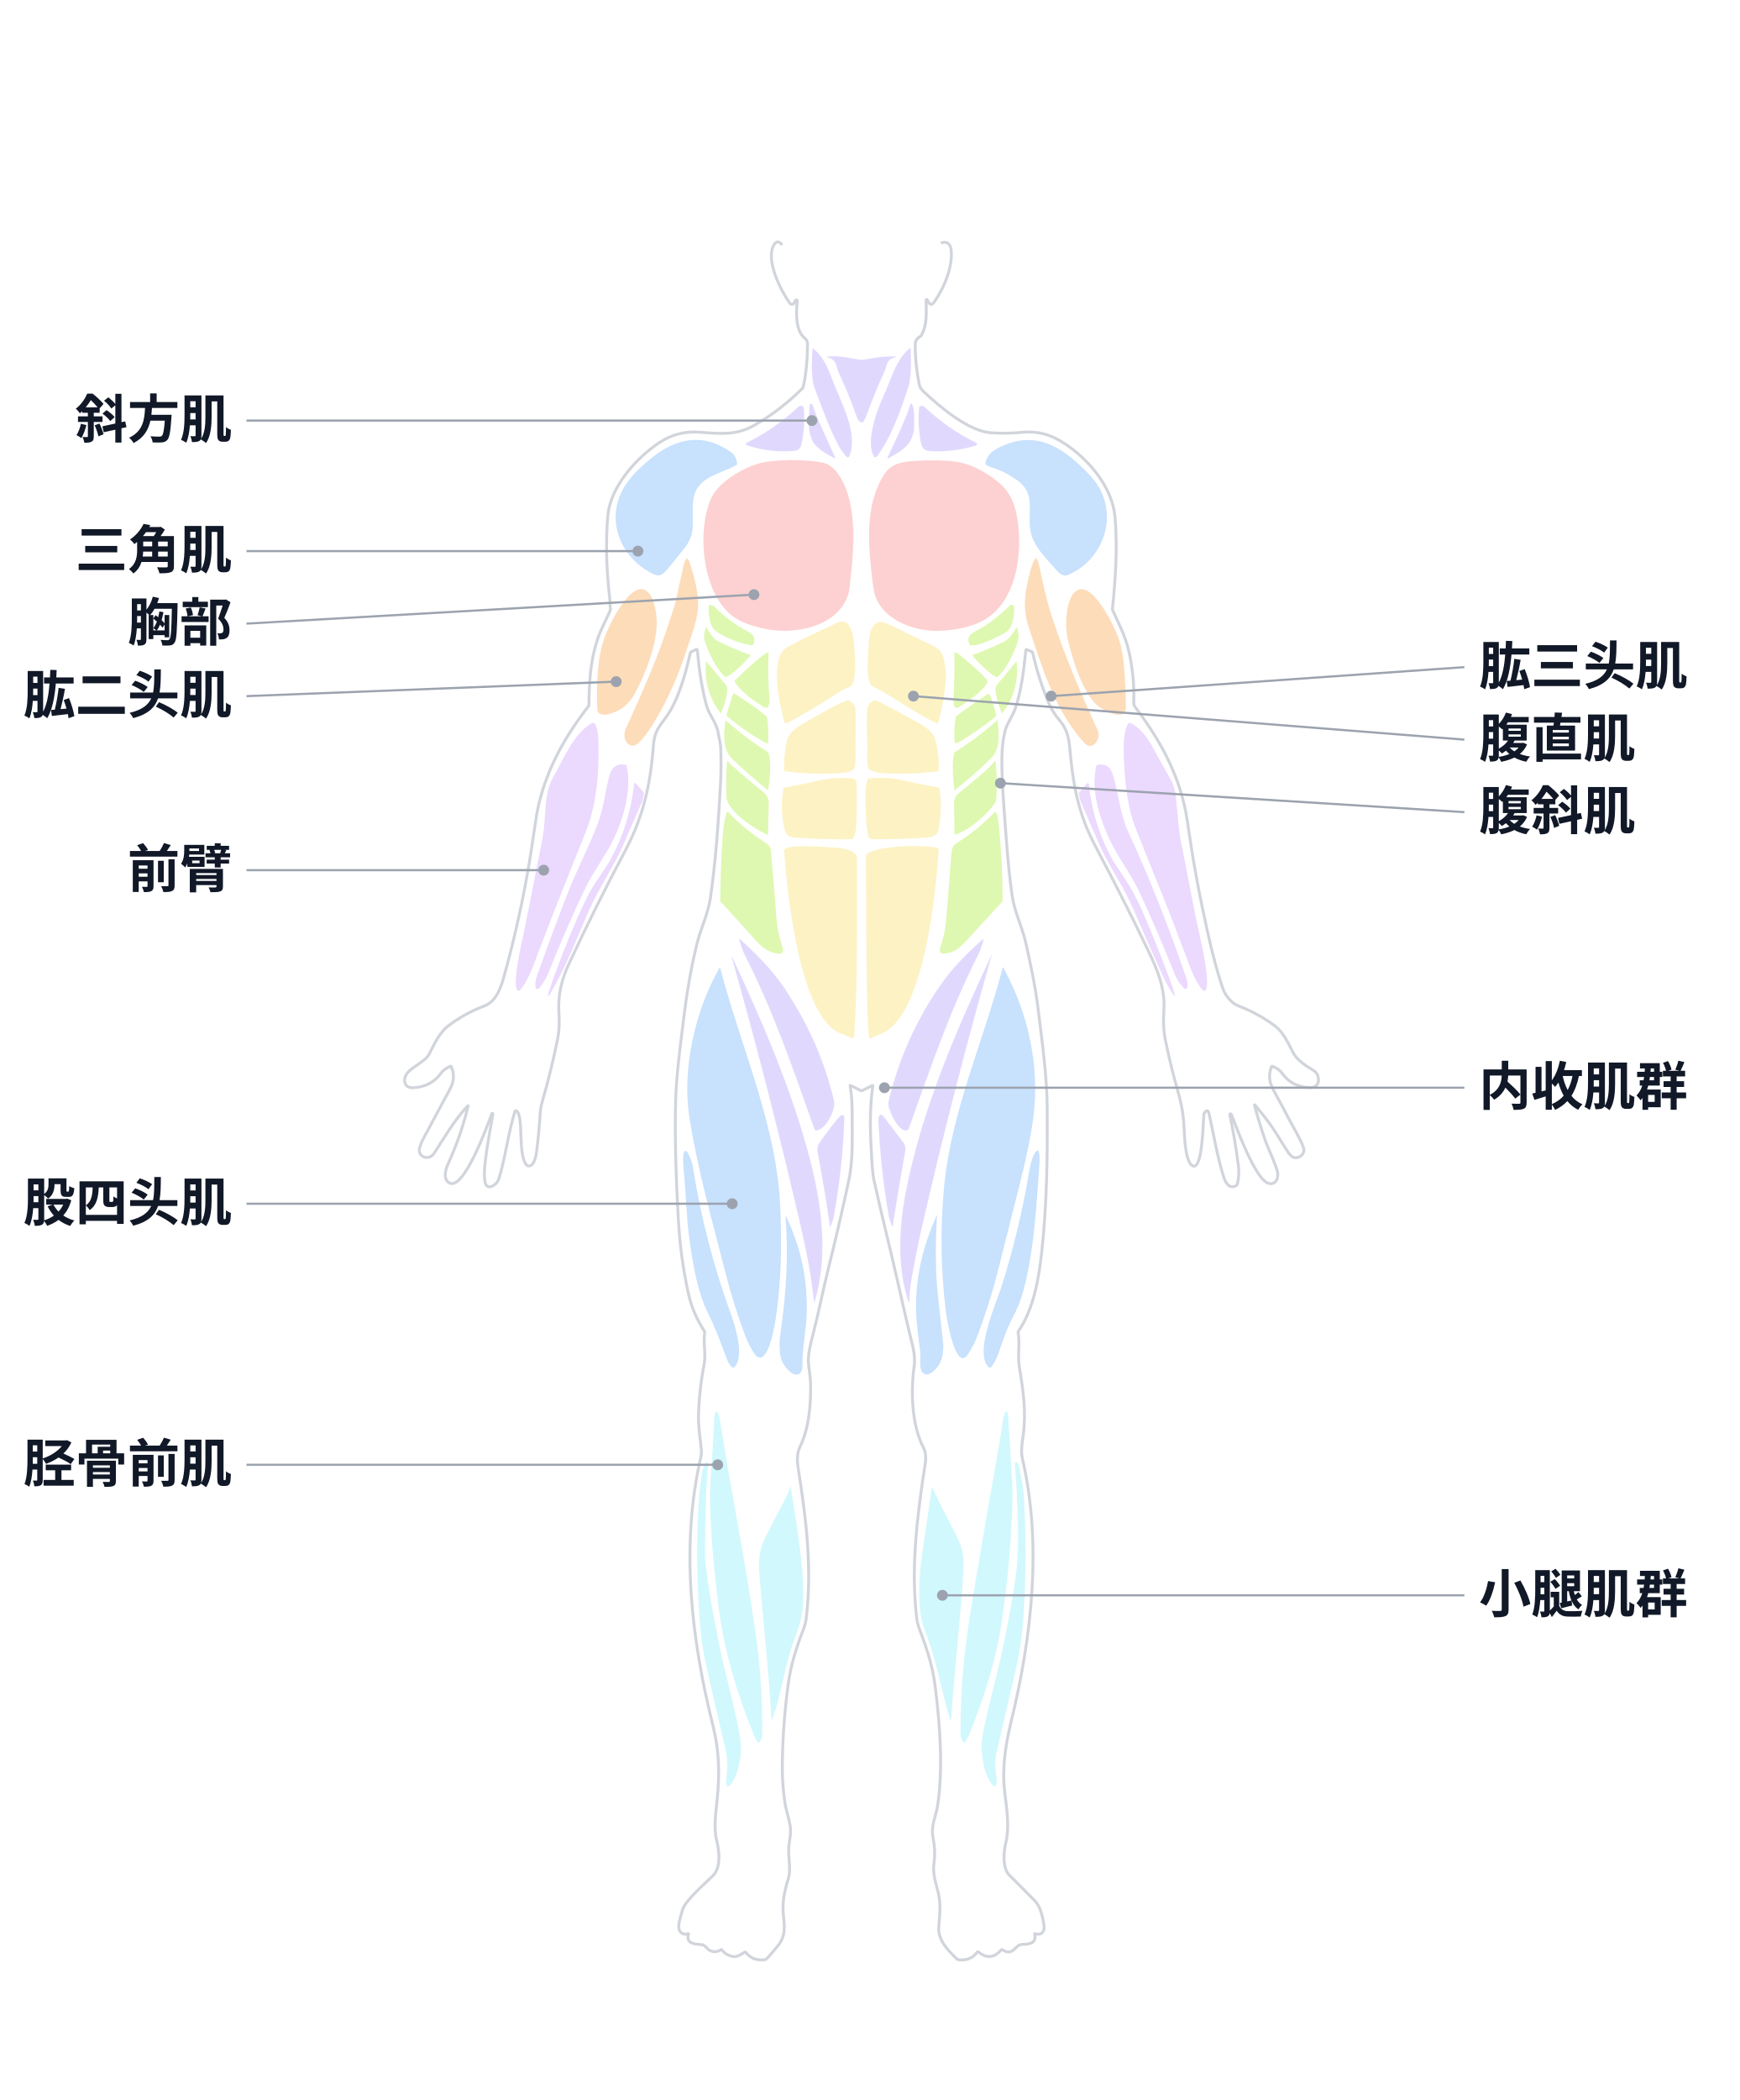
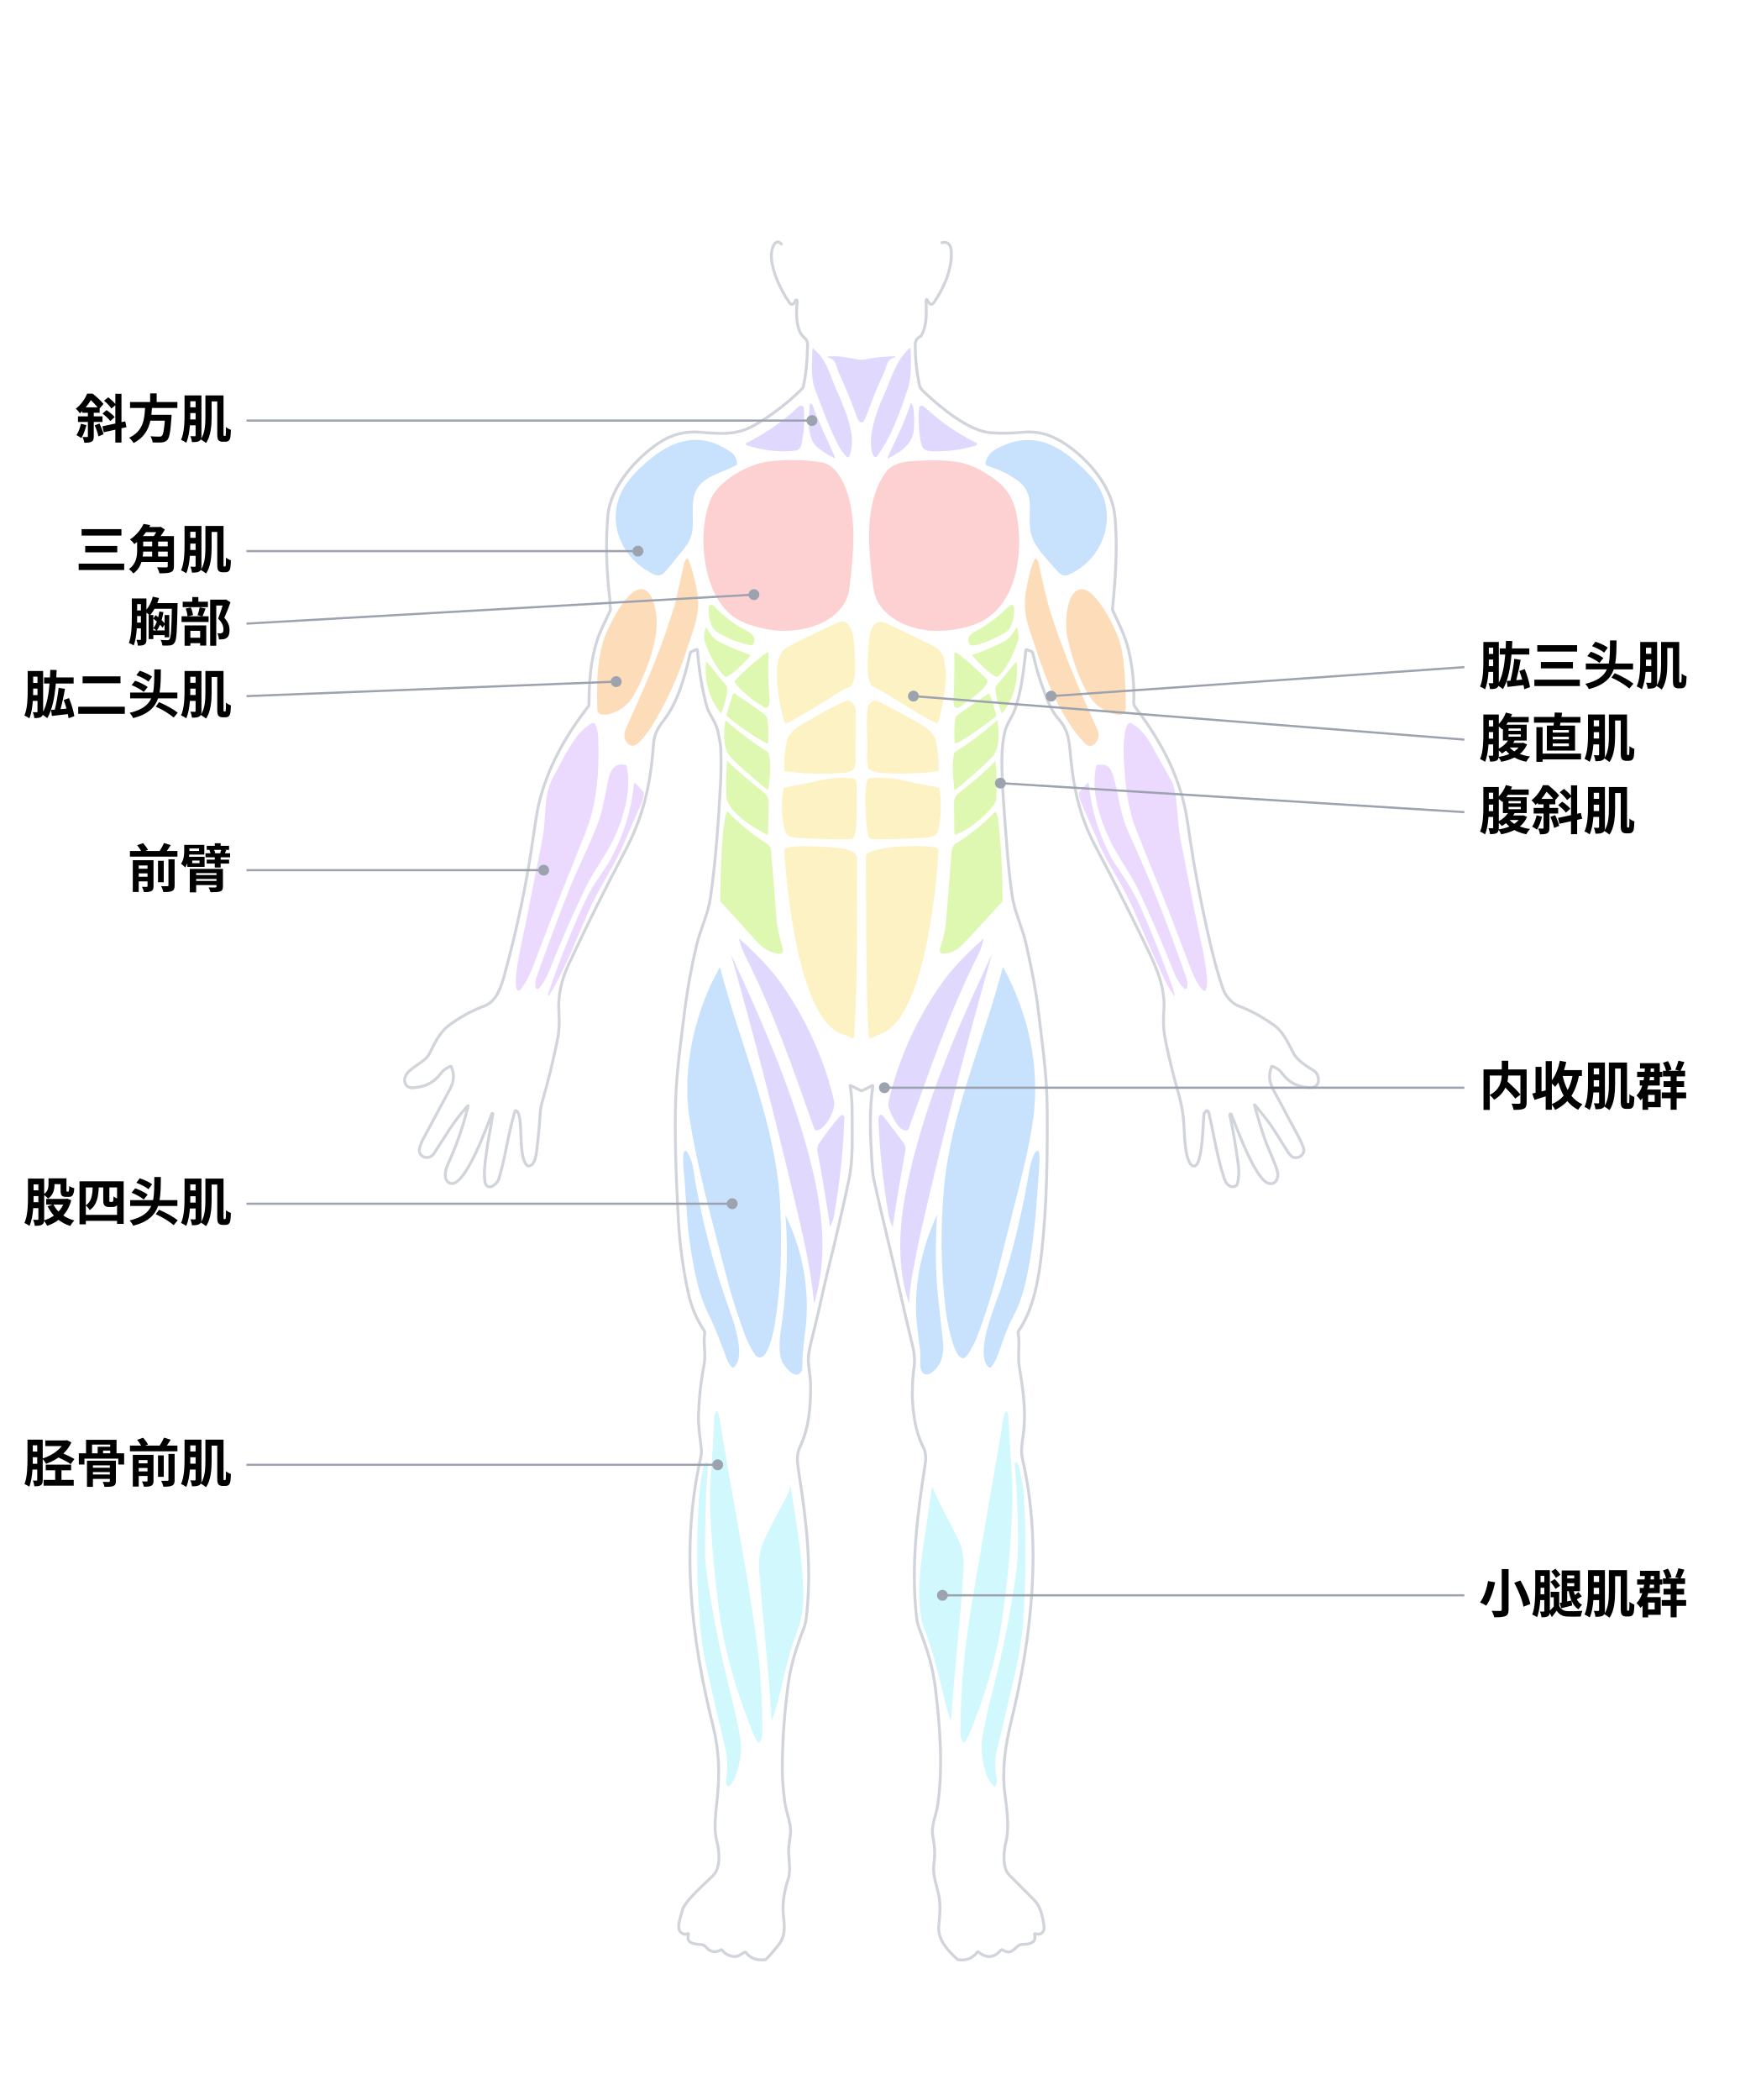
<svg xmlns="http://www.w3.org/2000/svg" viewBox="-230 0 1200 1448">
  <path class="body-outline" stroke="#d1d5db" stroke-width="2" fill="none" style="vector-effect: non-scaling-stroke" d="M 309.48 168.91 Q 305.84 164.32 303.32 169.76 C 298.49 180.21 308.31 200.03 314.51 208.74 C 316.34 211.31 318.01 208.95 318.58 207.26 A 0.67 0.66 57.6 0 1 319.87 207.55 C 319.06 215.09 318.68 227.40 324.34 232.47 C 327.22 235.05 326.97 235.88 326.92 239.51 Q 326.68 255.16 323.97 266.82 Q 323.85 267.35 323.48 267.73 Q 308.61 282.73 290.26 293.23 C 278.34 300.05 267.53 299.26 253.00 298.03 Q 237.49 296.72 224.74 305.21 C 208.71 315.86 190.95 335.73 189.24 355.50 Q 186.95 381.81 190.53 412.66 C 190.79 414.92 190.69 417.49 191.02 419.92 Q 191.09 420.43 190.88 420.90 C 187.89 427.65 183.99 434.89 181.93 441.29 C 177.25 455.76 176.31 470.23 176.20 486.02 Q 176.20 486.51 175.90 486.90 C 159.84 507.69 147.56 529.29 141.49 554.95 Q 140.10 560.80 138.16 574.66 Q 131.28 623.74 118.11 671.52 C 115.99 679.21 112.98 690.29 104.08 693.63 Q 90.70 698.65 79.29 707.27 C 73.17 711.89 69.48 719.95 66.12 726.62 C 62.44 733.91 47.57 737.30 49.20 746.00 C 49.75 748.96 51.89 750.13 54.75 750.02 Q 67.27 749.50 74.18 740.00 C 76.03 737.45 77.93 736.62 80.54 735.24 Q 81.02 734.98 81.24 735.48 Q 84.59 743.00 80.47 750.73 Q 71.41 767.75 62.21 784.70 Q 60.53 787.81 59.49 791.20 C 57.52 797.69 65.78 800.84 69.45 795.20 C 76.80 783.92 82.72 773.30 92.55 762.52 Q 93.00 762.04 92.84 762.67 Q 87.89 783.24 79.07 802.44 C 77.36 806.17 75.64 812.30 79.19 815.18 C 89.50 823.53 107.08 773.44 109.24 767.88 A 0.37 0.36 -30.3 0 1 109.94 768.06 C 108.51 777.44 106.43 787.14 105.28 796.13 C 104.34 803.43 103.67 808.49 104.41 814.32 C 105.40 822.00 112.74 817.15 114.09 812.77 C 118.56 798.32 120.41 781.74 125.18 766.21 A 0.55 0.55 0.0 0 1 125.93 765.87 C 131.64 768.40 126.65 796.54 133.38 803.49 A 1.35 1.35 0.0 0 0 134.16 803.90 C 138.40 804.59 139.71 797.34 140.15 793.73 Q 141.74 780.80 142.58 767.76 Q 142.86 763.46 144.07 759.34 Q 150.39 737.64 154.77 715.46 Q 156.15 708.50 155.48 697.76 Q 154.48 681.63 161.99 665.46 Q 180.58 625.46 201.25 586.52 C 213.64 563.18 218.66 541.14 220.65 514.18 C 221.24 506.18 223.22 502.59 228.42 495.84 C 237.76 483.72 242.73 464.92 246.12 450.19 Q 246.24 449.64 246.75 449.42 L 250.30 447.82 A 0.49 0.49 0.0 0 1 250.99 448.23 Q 252.78 470.14 257.44 487.01 C 259.04 492.80 264.20 498.21 265.32 505.20 C 265.91 508.82 266.99 512.44 267.11 516.00 Q 267.57 529.33 266.95 540.50 C 265.58 565.32 263.85 592.20 259.98 619.13 C 258.39 630.19 253.14 640.55 250.52 651.43 Q 245.19 673.62 242.32 696.24 C 239.63 717.56 236.59 740.02 236.04 757.75 Q 234.98 791.48 237.98 842.55 Q 239.43 867.18 244.64 891.26 Q 247.76 905.70 255.88 917.90 Q 256.15 918.31 256.08 918.79 C 254.89 926.25 257.03 933.47 255.60 940.95 Q 252.28 958.32 251.77 975.98 C 251.55 983.43 252.85 991.28 253.67 998.93 Q 253.99 1001.95 253.29 1005.00 C 239.19 1067.03 246.93 1130.64 261.77 1190.07 C 266.01 1207.06 266.47 1222.37 264.71 1240.03 C 263.85 1248.62 262.10 1260.41 264.24 1268.75 C 266.05 1275.80 267.54 1287.46 261.78 1293.28 C 256.71 1298.39 242.40 1310.55 240.72 1316.98 C 239.19 1322.86 235.04 1332.26 242.29 1333.71 Q 242.69 1333.79 243.08 1333.66 L 244.23 1333.29 Q 245.05 1333.02 244.81 1333.85 C 242.95 1340.16 249.20 1340.52 253.77 1340.86 C 256.46 1341.06 257.37 1343.60 259.30 1344.71 Q 263.13 1346.91 267.14 1344.43 Q 267.59 1344.15 267.92 1344.56 Q 271.17 1348.61 276.21 1349.09 C 278.90 1349.35 281.27 1347.36 283.62 1346.09 Q 284.10 1345.82 284.44 1346.26 Q 288.33 1351.29 294.72 1351.38 C 295.77 1351.39 297.65 1351.62 298.54 1350.79 Q 301.20 1348.30 306.57 1341.58 C 312.04 1334.74 311.14 1328.85 310.29 1320.16 C 309.43 1311.33 311.17 1303.41 313.76 1295.20 C 315.84 1288.56 313.35 1280.06 314.07 1273.15 C 314.57 1268.39 315.80 1263.68 315.01 1259.02 C 314.06 1253.42 311.98 1247.60 311.31 1242.66 Q 309.57 1229.80 309.57 1219.75 Q 309.57 1192.29 313.54 1161.94 C 315.34 1148.21 319.24 1136.08 324.12 1123.46 Q 325.66 1119.48 326.10 1115.72 C 330.14 1081.34 326.20 1048.44 320.65 1013.26 C 319.84 1008.17 319.39 1002.54 321.72 997.72 C 328.03 984.68 329.28 969.38 329.07 954.15 C 329.01 949.50 327.95 944.55 327.58 939.63 C 327.13 933.64 329.28 925.78 330.82 919.80 C 334.72 904.69 337.76 888.96 341.43 874.30 Q 348.95 844.25 355.42 813.95 C 358.50 799.49 357.70 784.78 357.75 768.06 Q 357.78 756.80 356.36 748.81 Q 356.26 748.24 356.77 748.50 L 363.71 751.99 A 1.07 1.07 0.0 0 0 364.67 751.99 L 371.53 748.56 Q 372.07 748.29 371.98 748.89 C 369.47 765.94 370.28 783.04 371.30 800.17 Q 371.86 809.54 372.73 813.51 C 378.37 839.12 384.90 864.49 390.59 890.08 Q 394.83 909.20 399.51 928.22 C 400.58 932.58 401.13 937.66 400.58 941.57 C 398.11 958.92 398.53 982.22 407.11 998.54 C 408.41 1001.01 408.74 1005.35 408.31 1008.09 C 402.82 1043.75 398.07 1079.22 402.19 1115.33 Q 402.65 1119.34 404.21 1123.44 C 410.53 1140.06 413.55 1150.61 415.25 1164.75 C 418.31 1190.26 420.52 1218.43 416.79 1244.33 C 415.56 1252.86 411.78 1258.57 413.63 1267.80 Q 415.33 1276.21 414.16 1284.74 C 413.11 1292.39 415.65 1298.68 417.31 1305.89 C 419.02 1313.32 418.11 1320.99 417.47 1328.50 C 416.71 1337.55 423.74 1344.86 430.17 1350.90 A 1.48 1.46 -18.7 0 0 430.95 1351.28 Q 439.25 1352.41 444.03 1346.06 Q 444.40 1345.57 444.87 1345.96 Q 453.39 1352.89 460.49 1344.48 Q 460.81 1344.11 461.23 1344.37 C 469.09 1349.37 469.89 1340.80 474.98 1340.71 C 479.52 1340.64 485.21 1340.09 483.54 1333.77 Q 483.38 1333.17 483.97 1333.35 C 488.25 1334.67 490.66 1331.94 490.06 1327.75 C 489.09 1321.04 487.50 1314.41 483.44 1310.30 Q 474.77 1301.53 466.05 1292.83 C 461.19 1287.98 462.25 1276.40 463.74 1270.47 C 466.27 1260.35 464.49 1248.06 463.03 1236.25 C 461.04 1220.05 463.22 1204.28 467.41 1187.04 C 481.60 1128.60 488.89 1065.20 475.23 1006.07 C 473.92 1000.37 475.00 995.00 475.76 989.36 C 477.88 973.68 475.72 958.50 473.08 942.76 C 471.70 934.55 473.60 926.56 472.20 918.79 Q 472.11 918.30 472.39 917.89 C 483.07 902.63 486.53 880.99 488.49 863.25 C 492.12 830.38 492.47 797.34 492.26 764.31 C 492.11 741.56 488.80 719.07 486.12 696.53 C 484.30 681.19 480.76 664.32 477.47 649.99 C 474.89 638.73 469.69 628.87 468.04 617.25 C 465.37 598.45 464.19 580.92 462.40 556.31 Q 460.86 535.06 461.01 522.74 Q 461.13 512.05 463.22 504.00 C 464.54 498.90 468.30 493.91 469.91 489.46 C 474.50 476.74 476.10 461.71 477.56 448.28 Q 477.62 447.74 478.13 447.94 L 481.73 449.35 A 0.77 0.77 0.0 0 1 482.19 449.89 Q 486.03 466.84 492.52 482.96 C 494.16 487.04 496.63 491.75 500.12 495.79 C 505.75 502.32 507.17 507.95 508.00 517.24 C 509.72 536.47 512.15 552.06 518.89 569.24 Q 521.60 576.16 527.50 587.28 Q 543.57 617.60 558.56 648.47 C 566.04 663.89 571.90 675.54 572.85 690.59 Q 572.98 692.57 572.55 700.88 Q 572.12 709.31 573.99 718.25 Q 577.87 736.78 582.37 752.38 C 585.15 761.98 586.32 769.32 586.71 778.53 C 586.92 783.46 587.58 803.53 593.41 804.06 C 599.41 804.61 599.71 774.61 600.39 768.08 A 1.12 1.12 0.0 0 1 600.80 767.33 Q 601.30 766.93 601.62 766.30 A 1.39 1.00 59.0 0 1 603.70 767.19 C 607.27 782.50 609.43 797.55 614.25 812.25 C 615.52 816.12 618.33 820.08 622.81 817.38 A 1.18 1.17 -8.4 0 0 623.35 816.66 Q 624.98 810.32 624.13 803.72 Q 621.83 785.89 618.23 768.64 A 0.53 0.53 0.0 0 1 619.24 768.34 C 622.72 777.06 636.06 814.20 645.24 816.03 C 650.64 817.10 652.13 811.12 650.95 807.31 C 648.59 799.74 644.42 791.59 642.09 784.69 Q 638.29 773.46 635.22 761.98 A 0.15 0.14 -73.3 0 1 635.47 761.84 Q 640.35 767.61 644.90 773.66 C 649.45 779.70 653.60 787.18 658.03 793.93 Q 660.09 797.07 661.70 797.82 C 665.53 799.62 670.61 795.77 669.00 791.28 C 666.63 784.66 661.63 776.66 659.33 772.19 Q 654.22 762.29 648.82 752.53 C 645.43 746.40 644.71 741.93 646.89 735.59 Q 647.08 735.05 647.60 735.27 C 650.55 736.50 652.37 737.45 654.44 740.27 Q 661.27 749.61 673.53 749.92 C 681.25 750.12 680.47 740.89 676.20 738.28 C 671.33 735.31 664.61 731.14 661.97 725.94 C 657.98 718.11 654.62 711.26 649.21 707.28 Q 637.40 698.62 623.76 693.40 C 619.45 691.75 615.12 686.26 613.76 682.47 Q 608.42 667.65 602.70 641.81 Q 594.90 606.62 590.85 578.90 Q 588.46 562.58 587.74 559.15 C 582.02 531.75 569.74 509.81 552.98 487.61 C 551.81 486.06 551.91 485.12 551.97 483.26 Q 552.48 466.57 548.70 449.61 C 546.27 438.71 541.82 430.32 537.44 420.82 Q 537.22 420.36 537.28 419.85 C 539.40 398.94 540.83 377.68 539.05 356.70 C 537.31 336.13 521.34 317.28 504.86 306.23 C 494.75 299.45 485.77 296.97 473.93 298.16 Q 464.41 299.12 453.63 298.41 C 438.05 297.39 418.32 280.58 407.40 270.35 C 405.82 268.87 404.57 267.56 404.10 265.32 Q 401.24 251.68 401.26 237.76 Q 401.26 233.73 404.68 232.04 Q 405.14 231.82 405.39 231.38 C 409.76 223.86 408.77 215.16 408.75 206.85 A 0.38 0.38 0.0 0 1 409.48 206.69 C 410.36 208.62 412.01 211.62 414.22 208.45 C 421.05 198.67 427.45 183.93 425.97 172.00 C 425.49 168.15 422.83 165.91 418.91 167.68" />
  <g id="muscle-regions">
    <path data-muscle-id="chest" class="muscle-zone" fill="#fca5a5" fill-opacity="0.5" d="M272.91 422.84c-18.95-17.19-22-57-12.64-78.79 5.57-12.99 26.54-24.37 39.97-25.87q20.36-2.26 37.02.75c9.74 1.76 16.13 15.64 18.41 25.04 3.99 16.48 3.23 31.38 1.67 48.06q-1.35 14.35-2.05 16.89c-6.52 23.5-38.08 29.23-58.28 24.53-9.12-2.12-17.24-4.38-24.1-10.61z" />
    <path data-muscle-id="chest" class="muscle-zone" fill="#fca5a5" fill-opacity="0.5" d="M416.04 435c-15.12.11-34.46-6.78-41.37-21.48q-1.88-3.99-2.84-12.18c-2.89-24.41-5.9-53.65 8.44-74.79 4.26-6.26 10.49-7.93 18.36-8.56q11.66-.92 23.32-.35c10.58.53 18.02 2.74 26.62 7.87 12.81 7.65 19.73 14.52 22.67 29.75 4.94 25.57.24 64.14-28.21 74.97q-12.26 4.67-26.99 4.77z" />
    <path data-muscle-id="obliques" class="muscle-zone" fill="#bef264" fill-opacity="0.5" d="M264.21 435.53c-4.88-3.13-5.75-12.11-5.39-17.36q.03-.53.51-.75 1.8-.84 3.43.85 10.05 10.45 22.57 16.9c3.64 1.89 5.54 3.62 4.79 7.8q-.42 2.35-2.82 1.87-12.45-2.49-23.09-9.31z" />
    <path data-muscle-id="obliques" class="muscle-zone" fill="#bef264" fill-opacity="0.5" d="M287.33 452.44c-4.05 4.46-10.38 11.38-16.28 14.3a.84.83 51.1 01-.9-.1c-6.29-5.17-12.54-18.97-14.21-25.09q-.91-3.34.85-8.81.12-.39.35-.05c2.41 3.65 4.59 7.74 8.67 9.76q10.18 5.05 21.27 9.01a.61.61 0 01.25.98z" />
    <path data-muscle-id="obliques" class="muscle-zone" fill="#bef264" fill-opacity="0.5" d="M297.3 487.82c-7.36-4.23-16.68-11.37-20.55-17.57q-.32-.5.09-.92 8.72-9.04 19.84-17.87 1.46-1.17 2.81-1.67a.44.44 0 01.59.43c-.28 10.08-.4 20.42.65 30.43q.34 3.26-.68 6.15a1.9 1.9 0 01-2.75 1.02z" />
    <path data-muscle-id="obliques" class="muscle-zone" fill="#bef264" fill-opacity="0.5" d="M257.35 456.18l13.68 16.63a1.86 1.82 22.9 01.4.95c.59 5.4-2.02 12.71-3.8 17.56q-.3.84-.84.13-11.85-15.55-9.77-35.17.04-.45.33-.1z" />
    <path data-muscle-id="obliques" class="muscle-zone" fill="#bef264" fill-opacity="0.5" d="M271.69 494.07a1.53 1.52-61.8 01-.49-1.64l4.2-13.58a.98.98 0 011.51-.5c3.2 2.32 21.89 14.05 22.26 16.7q1.15 8.32.66 16.79a.9.9 0 01-1.34.73q-14.24-8.05-26.8-18.5z" />
    <path data-muscle-id="obliques" class="muscle-zone" fill="#bef264" fill-opacity="0.5" d="M299.35 544.62c-7.52-6.03-16.15-13.43-24.23-21.24-6.93-6.7-6-17.19-4.88-26.06a.44.44 0 01.72-.28q13.31 11.88 28.41 21.38.43.27.6.75c2.33 6.49.95 18.37-.07 25.23q-.09.59-.55.22z" />
    <path data-muscle-id="obliques" class="muscle-zone" fill="#bef264" fill-opacity="0.5" d="M299.09 575.53c-7.98-3.65-27.57-15.86-28.06-26.2q-.57-11.91.46-24.3a.36.36 0 01.67-.15q.84 1.36 2.17 2.54 10.59 9.45 21.68 18.31c4.37 3.49 4.34 6.46 4.16 11.74q-.3 8.82-.42 17.64-.01.72-.66.42z" />
    <path data-muscle-id="obliques" class="muscle-zone" fill="#bef264" fill-opacity="0.5" d="M308.17 657.58c-7.39-.13-12.41-4.13-17.14-9.39q-11.86-13.22-23.92-26.37-.33-.36-.33-.85.09-23.18 1.81-46.22.53-7.13 2.49-14.41a.71.71 0 011.2-.3q11.54 12.06 25.82 21.1 3.36 2.12 3.62 5.17 2.06 23.67 3.86 47.36c.58 7.62 2.31 13.36 4.43 20.82q.47 1.66-.96 2.79-.39.31-.88.3z" />
    <path data-muscle-id="obliques" class="muscle-zone" fill="#bef264" fill-opacity="0.5" d="M438.7 444.36c-2.09-4.03-.13-6.83 3.63-8.81 10.22-5.36 16.79-11 24.23-18.07a1.71 1.71 0 012.89 1.12c.33 4.74-.81 14.39-5.53 17.22-4.68 2.82-18.74 10.02-24.39 9.14q-.57-.09-.83-.6z" />
    <path data-muscle-id="obliques" class="muscle-zone" fill="#bef264" fill-opacity="0.5" d="M457.39 466.73c-3.72-1.02-13.2-10.29-16.5-14.49a.52.52 0 01.24-.81q10.94-3.75 21.31-9c3.96-2.01 6.3-5.98 8.57-9.58q.38-.59.55.09c.82 3.33 1.54 6.17.38 9.58-2.55 7.44-7.62 18.79-13.66 24.01a.96.96 0 01-.89.2z" />
    <path data-muscle-id="obliques" class="muscle-zone" fill="#bef264" fill-opacity="0.5" d="M428.43 487.22c-1.01-1.79-.82-4.55-.71-6.72q.78-15.08.48-30.27-.01-.59.55-.4 1.72.59 3.02 1.64 11.58 9.37 18.82 16.95c3.86 4.05-16.2 17.42-19.56 19.48a1.87 1.86 59.6 01-2.6-.68z" />
    <path data-muscle-id="obliques" class="muscle-zone" fill="#bef264" fill-opacity="0.5" d="M470.76 456.28a.25.25 0 01.44.13q2.03 19.67-9.8 35.22-.37.48-.6-.08c-1.37-3.29-5.86-16.13-3.51-18.91q6.3-7.47 13.47-16.36z" />
    <path data-muscle-id="obliques" class="muscle-zone" fill="#bef264" fill-opacity="0.5" d="M452.27 478.5c1.13.49 4.28 12.47 4.78 14.38q.14.5-.23.88-1.29 1.35-2.65 2.41-10.44 8.12-21.76 14.97-1.49.9-2.91 1.33a.81.81 0 01-1.05-.71q-.73-8.62.67-17.15.08-.47.44-.8c1.74-1.6 21.96-15.73 22.34-15.51a.58.03 31 00.37.2z" />
    <path data-muscle-id="obliques" class="muscle-zone" fill="#bef264" fill-opacity="0.5" d="M428.22 519.14q.11-.36.43-.56 15.3-9.66 28.83-21.69a.43.42-22.6 01.71.29c.51 8.26 2.25 18.67-4.46 25.4q-11.8 11.84-25.03 22.09-.43.34-.49-.2c-.75-6.82-1.97-18.92.01-25.33z" />
    <path data-muscle-id="obliques" class="muscle-zone" fill="#bef264" fill-opacity="0.5" d="M456.54 524.55a.04.04 0 01.07.02q1.52 13.67.41 27.4-.04.47-.28.88c-4.97 8.3-18.23 19.62-27.88 22.63q-.57.17-.58-.43-.05-10.31-.27-20.53-.1-4.8 2.63-7.09c8.54-7.13 18.56-14.62 25.9-22.88z" />
    <path data-muscle-id="obliques" class="muscle-zone" fill="#bef264" fill-opacity="0.5" d="M418.89 657.11q-1.12-1.67-.43-3.63 3.27-9.38 4.04-18.23 1.97-22.81 3.58-45.65c.16-2.32.72-6.41 2.84-7.71q14.97-9.23 27.16-21.93.41-.42.71.08 1.29 2.15 1.53 4.2 3.23 27.74 3.13 56.8a1.3 1.28-24.5 01-.33.86q-12.74 13.93-25.55 27.75c-4.8 5.17-9.09 7.87-15.73 7.96q-.61.01-.95-.5z" />
    <path data-muscle-id="abs" class="muscle-zone" fill="#fde68a" fill-opacity="0.5" d="M311.02 531.71a.23.23 0 01-.19-.21q-.39-10.47 1.9-20.76c1.26-5.69 7.66-9.9 13.1-12.9 9.09-5.01 18.93-11.15 28.56-14.92a1.24 1.21-42.6 01.94.03c3.28 1.52 4.78 3.87 4.82 7.68q.13 13.16-.15 26.31c-.08 3.85.78 8.39-.87 13.1q-.17.46-.59.72-2.65 1.65-4.29 1.82-21.06 2.22-43.23-.87z" />
    <path data-muscle-id="abs" class="muscle-zone" fill="#fde68a" fill-opacity="0.5" d="M321 577.76c-5.17-.33-8.71-.44-10-6.26q-3.2-14.44-.59-27.83.11-.53.64-.63c7.58-1.44 13.62-2.45 22.45-4.56q11.5-2.76 23.94-1.88c3.67.26 3.3 3.46 3.4 6.21q.46 12.55-.33 26.94-.25 4.41-1.81 8.08-.21.49-.73.6-1.39.28-3.22.29-16.89.14-33.75-.96z" />
    <path data-muscle-id="abs" class="muscle-zone" fill="#fde68a" fill-opacity="0.5" d="M347.73 429.25c7.46-3.61 10.5 6.27 10.99 11.52.48 5.06 3.46 30.61-2.78 32.93q-4.17 1.55-6.89 3.33-17.56 11.54-35.88 21.46a1.6 1.59-21.9 01-2.3-.98c-2.87-10.41-10.59-43.96 1.66-50.95 11.3-6.45 23.96-11.86 35.2-17.31z" />
    <path data-muscle-id="abs" class="muscle-zone" fill="#fde68a" fill-opacity="0.5" d="M350.35 712.81c-29.15-9.93-37.98-100.69-39.47-126.61a.99.99 0 01.33-.8c3.58-3.26 27.61-1.47 34.62-.93 4.41.34 15.27 1.31 15.26 7.53-.05 40.77.64 82.05-1.96 122.72a1.29 1.29 0 01-1.86 1.08c-2.3-1.14-4.12-2.04-6.92-2.99z" />
    <path data-muscle-id="abs" class="muscle-zone" fill="#fde68a" fill-opacity="0.5" d="M371.94 473.31c-5.46-2.59-2.97-24.26-2.77-29.56.25-6.8 2.41-18.63 12.64-13.8q16.26 7.67 32.34 15.72 6.18 3.1 7.13 10.05c.58 4.26 1.35 8.49 1.07 12.72q-.84 12.55-4.33 26.56-.54 2.16-1.1 3.44-.25.58-.81.31c-15.78-7.29-30.79-19.08-44.17-25.44z" />
    <path data-muscle-id="abs" class="muscle-zone" fill="#fde68a" fill-opacity="0.5" d="M382.57 533.27c-4.17-.18-9.56-.3-13.15-2.69q-.17-.11-.24-.31c-1.82-5.55-.86-11.17-.96-15.66-.18-8.4-.78-17.36.06-25.71.29-2.85 1.88-4.42 4.15-5.79q.42-.26.91-.19 1.71.25 3.21 1.03 12.48 6.44 24.75 13.26c4.96 2.75 12.21 7.02 13.72 12.41q2.93 10.56 2.39 21.49a.77.76-1.8 01-.67.71q-16.89 2.18-34.17 1.45z" />
    <path data-muscle-id="abs" class="muscle-zone" fill="#fde68a" fill-opacity="0.5" d="M373.75 578.69c-2.47 0-4.31.22-5-2.7-1.8-7.7-3.05-34.29-.19-38.81q.27-.43.77-.47 13.14-1.24 25.77 1.83c8.41 2.04 14.51 3.01 21.85 4.36a1.29 1.28.6 011.05 1.07q2.16 14.12-.73 28.07c-1.08 5.24-5.22 5.26-10.36 5.63q-14.26 1.04-33.16 1.02z" />
    <path data-muscle-id="abs" class="muscle-zone" fill="#fde68a" fill-opacity="0.5" d="M416.32 584.73q1.14.41 1.07 1.62c-1.62 26.44-9.96 116.68-40.43 126.74-2.27.75-4.15 2.12-6.35 2.73q-1.18.33-1.3-.89-.86-9.2-1.06-17.75c-.83-35.67-.91-71.2-1.01-106.88q0-.5.31-.89c4.95-6.46 41.69-7.25 48.77-4.68z" />
    <path data-muscle-id="biceps" class="muscle-zone" fill="#fdba74" fill-opacity="0.5" d="M189.52 492.51c-2.43.62-7.38.57-7.51-3.08-.56-16.01-.42-35.49 5.11-50.26 3.19-8.54 13.89-30.22 23.27-32.72 10.08-2.68 12.68 16.59 12.6 22.8-.22 15.98-7.51 34.79-15.05 48.71-4.29 7.94-9.95 12.38-18.42 14.55z" />
    <path data-muscle-id="biceps" class="muscle-zone" fill="#fdba74" fill-opacity="0.5" d="M526.69 486.31c-9.9-8.61-17.75-33.21-20.65-47.73-1.41-7.06-1.34-29.61 8.58-32.16 10.33-2.66 23.81 25.34 26.6 32.91q2.6 7.04 3.6 16.13 1.62 14.66 1.66 32.28c.03 11.04-16.45 1.48-19.79-1.43z" />
    <path data-muscle-id="triceps" class="muscle-zone" fill="#fdba74" fill-opacity="0.5" d="M206.2 514.2c-5.41-.67-6.55-7.29-4.69-11.42 11.08-24.55 22.84-50.62 30.54-75.51 1.37-4.41 3.08-8.59 3.95-12.45q2.94-13.12 5.79-26.26.42-1.98 1.82-3.39a.52.52 0 01.81.1q1.04 1.69 1.94 4.56 4.63 14.65 5.15 24.92c.57 11.36-5.11 24.55-8.65 35.5q-7.69 23.78-20.25 45.39c-2.45 4.23-11.51 19.18-16.41 18.56z" />
    <path data-muscle-id="triceps" class="muscle-zone" fill="#fdba74" fill-opacity="0.5" d="M517.69 512.06c-20.07-22.12-28.95-51.73-38.01-79.03-3.27-9.87-3.58-19.18-1.34-29.38 1.29-5.88 2.49-13.03 5.61-18.52q.32-.57.72-.06 1.35 1.67 1.79 3.69c2.67 12.33 5.14 24.49 9.07 36.52 8.25 25.28 18.58 49.8 31.1 77.2q1.42 3.1 1.05 5.33c-.81 4.89-5.46 9.25-9.99 4.25z" />
    <path data-muscle-id="trapezius" class="muscle-zone" fill="#c4b5fd" fill-opacity="0.5" d="M362.65 290.52q-1.14-1.37-1.86-3.41-5.33-15.15-12.14-29.75c-2.37-5.06-1.07-9.07-7.92-10.99q-1.01-.28.02-.47c5.98-1.08 15.25.91 21.33 2q2.37.42 4.81-.09 10.09-2.13 20.45-2.12a.37.37 0 01.08.73c-6.34 1.46-5.45 5.64-7.57 10.21q-6.1 13.1-11 26.69-1.3 3.62-2.9 6.81a1.99 1.99 0 01-3.3.39z" />
    <path data-muscle-id="trapezius" class="muscle-zone" fill="#c4b5fd" fill-opacity="0.5" d="M354.01 315.07q-3.49-3.65-5.9-8.23c-6.46-12.3-11.03-25.42-16.12-38.77-2.92-7.66-1.98-19.44-1.61-27.6q.03-.58.47-.21c9.06 7.39 11.33 17.46 15.67 27.62 5.4 12.61 15.4 33.31 9.11 46.92a1 .99 35.5 01-1.62.27z" />
    <path data-muscle-id="trapezius" class="muscle-zone" fill="#c4b5fd" fill-opacity="0.5" d="M345.77 316c-4.12-1.96-12.78-6.76-15.07-11.38-4.29-8.65-2.69-16.02-2.28-25.25a1 1 0 011.95-.28c4.29 12.42 10.5 24.4 15.71 36.61q.23.55-.31.3z" />
    <path data-muscle-id="trapezius" class="muscle-zone" fill="#c4b5fd" fill-opacity="0.5" d="M372.75 314.71c-5.78-9.67 1.71-31.17 6.17-40.68 5.95-12.68 8.21-24.68 18.35-33.9a.49.49 0 01.82.35c.28 8.68.84 19.39-1.97 27.72-5.26 15.58-11.39 33.46-21.42 46.62a1.18 1.18 0 01-1.95-.11z" />
    <path data-muscle-id="trapezius" class="muscle-zone" fill="#c4b5fd" fill-opacity="0.5" d="M398.01 278.49a.5.49 35.5 01.87-.14c2.01 2.7 1.62 11.6 1.61 15.13-.04 12.42-8.2 17.45-17.9 22.58a.35.35 0 01-.48-.46c5.51-12.02 11.85-24.46 15.9-37.11z" />
    <path data-muscle-id="trapezius" class="muscle-zone" fill="#c4b5fd" fill-opacity="0.5" d="M285.01 307.01a.89.89 0 01-.11-1.64q19.44-9.61 35.65-24.8 1.68-1.57 3.31-.31.4.32.45.82 1.25 12.61-1.57 25.41c-.74 3.32-2.55 4.23-5.9 4.48q-16.02 1.24-31.83-3.96z" />
    <path data-muscle-id="trapezius" class="muscle-zone" fill="#c4b5fd" fill-opacity="0.5" d="M414 311.19c-5.24-.12-7.81-.64-8.9-6.27q-2.33-12.09-1.17-23.94.06-.61.61-.89 1.66-.85 3.65.99 16.12 14.87 33.97 23.63 3.65 1.79-.27 2.89-13.88 3.91-27.89 3.59z" />
    <path data-muscle-id="deltoids" class="muscle-zone" fill="#93c5fd" fill-opacity="0.5" d="M274.06 311.69q3.94 2.77 4.33 8.14.04.48-.38.73c-9.98 5.88-24.35 7.45-28.82 19.75-2.31 6.36-.97 17.35-1.43 23.68q-.55 7.51-5.73 14.07-10.37 13.11-13.81 16.67c-3.41 3.53-6.81 1.76-10.69-.47-15.42-8.87-24.95-25.45-22.52-43.22 2.05-14.92 12.71-25.79 24.06-35.02 16.99-13.82 35.58-17.99 54.99-4.33z" />
    <path data-muscle-id="deltoids" class="muscle-zone" fill="#93c5fd" fill-opacity="0.5" d="M450.39 320.75q-.95-.52-.7-1.58c1.57-6.61 5.8-9.1 12.14-11.9 24.99-11.03 43.76 3.33 60.17 20.74 20.73 21.99 11.81 56.44-14.82 68.19-4.41 1.94-6.79-1.03-9.81-4.51-5.81-6.7-13.46-14.12-15.99-22.8-3.93-13.43 4.32-27.54-9.64-37.62q-8.22-5.93-17.99-9.08-1.84-.59-3.36-1.44z" />
    <path data-muscle-id="adductors" class="muscle-zone" fill="#c4b5fd" fill-opacity="0.5" d="M280.26 647.4c11.65 10.74 22.18 21.04 31.02 34.3 15.82 23.72 27.55 49.72 34.01 77.58 1.34 5.79-6.14 20.34-12.62 20.22q-.52-.01-.72-.49-.67-1.59-1.21-3.13c-14.68-41.71-27.96-79.71-46.87-117.01-1.9-3.74-3.05-7.33-4.06-11.2a.27.27 0 01.45-.27z" />
    <path data-muscle-id="adductors" class="muscle-zone" fill="#c4b5fd" fill-opacity="0.5" d="M331.64 898.32q-.17.57-.23-.02c-2.23-25.01-8.47-50.09-14.25-74.53q-19.4-82.1-42.46-163.69-.58-2.08.33-.13c19.88 42.53 38.94 86.51 51.64 132.07 9.49 34.06 15.59 71.67 4.97 106.3z" />
    <path data-muscle-id="adductors" class="muscle-zone" fill="#c4b5fd" fill-opacity="0.5" d="M334.46 789.17c1.56-2.63 14.39-20.38 16.2-20.37a1.71 1.7-89.2 011.7 1.76q-1.12 34.88-7.4 68.95c-.38 2.06-1.41 4.27-2.16 6.23q-.24.62-.34-.04-3.68-25.45-8.44-50.7c-.34-1.79-.63-4 .44-5.83z" />
    <path data-muscle-id="adductors" class="muscle-zone" fill="#c4b5fd" fill-opacity="0.5" d="M395.47 779.4c-5.7 1.33-11.34-11.87-12.46-15.86q-.61-2.18-.02-4.65 10.17-42.64 35.06-78.81c9.47-13.77 18.83-22.36 29.85-32.56q.55-.5.4.22-1.12 5.7-3.73 10.83c-19.44 38.38-33.3 79.2-47.77 119.65a1.84 1.83-86.4 01-1.33 1.18z" />
    <path data-muscle-id="adductors" class="muscle-zone" fill="#c4b5fd" fill-opacity="0.5" d="M453.65 658.99q.67-1.43.23.09-26.73 93.75-48.63 189.74c-1.98 8.7-3.66 17.9-5.44 26.84q-2.19 11.05-2.78 22.43a.15.15 0 01-.3.04c-8.18-24.48-6.74-51.98-1.87-76.86 11.07-56.49 34.44-110.42 58.79-162.28z" />
    <path data-muscle-id="adductors" class="muscle-zone" fill="#c4b5fd" fill-opacity="0.5" d="M377.91 768.67c1.49.84 1.76 1.49 2.66 2.66q6.16 8.04 12.23 16.13c1.88 2.52 1.97 4.18 1.38 7.45q-4.57 25.23-8.43 50.57-.11.71-.4.05-1.89-4.29-2.54-8.09-5.57-32.28-6.98-65.01-.09-2 .81-3.44a.95.94 30.8 011.27-.32z" />
    <path data-muscle-id="quadriceps" class="muscle-zone" fill="#93c5fd" fill-opacity="0.5" d="M292.42 935.6q-.95-.52-1.57-1.4-4.1-5.79-7-13.53-7.8-20.79-13.3-42.33c-9.06-35.53-19.33-71.36-25.03-107.59-5.33-33.86 4-74.19 20.7-103.37q.35-.62.53.07c14.44 55.57 39.03 107.94 41.45 165.34 1.11 26.34.66 52.96-3.6 79.03-.63 3.83-4.73 27.81-12.18 23.78z" />
    <path data-muscle-id="quadriceps" class="muscle-zone" fill="#93c5fd" fill-opacity="0.5" d="M275.11 942.93q-2.42-2.18-3.57-5.24c-3.98-10.61-7.68-21.02-12.81-31.32-7.85-15.76-10.77-34.56-13.2-51.46-2.11-14.63-2.31-31.47-3.93-47.18-.22-2.16-1.04-12.78.46-13.79q1.36-.92 2.08.55c1.5 3.08 3.12 6.12 3.66 9.58q8.21 52.38 26.36 102.15c2.87 7.87 9.98 30.5 1.85 36.74a.71.7-42.5 01-.9-.03z" />
    <path data-muscle-id="quadriceps" class="muscle-zone" fill="#93c5fd" fill-opacity="0.5" d="M322.69 945.72c-3.73 6.14-10.77-2.43-12.6-5.6-3.16-5.47-2.62-14.93-1.78-20.81 4.03-28.09 5.6-52.81 3.48-80.78q-.06-.79.28-.08 15.77 32.83 14.26 68.9c-.4 9.54-2.94 22.48-2.91 34.13q.01 3.02-.73 4.24z" />
    <path data-muscle-id="quadriceps" class="muscle-zone" fill="#93c5fd" fill-opacity="0.5" d="M437.82 933.52c-8.9 14.18-15.15-26.74-15.46-29.25q-5.26-43.04-1.19-86.08c4.9-51.8 26.91-99.32 40.38-150.92q.18-.66.5-.06c17.25 31.67 25.39 68.28 20.54 104.36q-2.29 17.02-8.71 42.76-7.56 30.25-15.2 60.47-6.13 24.25-15.06 47.61-1.83 4.79-5.8 11.11z" />
    <path data-muscle-id="quadriceps" class="muscle-zone" fill="#93c5fd" fill-opacity="0.5" d="M451.79 942.6c-9.95-10.01 4.97-42.91 8.94-55.41q12.55-39.53 19.27-80.47c.49-2.97 2.64-12.34 5.41-13.28a.83.83 0 011.09.64q.74 4 .45 7.92c-1.99 26.52-3.37 58.99-11.01 87.73q-2.53 9.5-7.46 18.8c-4.38 8.24-6.97 16.72-10.08 25.27q-1.66 4.54-4.55 8.63a1.35 1.35 0 01-2.06.17z" />
    <path data-muscle-id="quadriceps" class="muscle-zone" fill="#93c5fd" fill-opacity="0.5" d="M406.69 946.81c-3.24-2.77-1.48-10.64-2.01-14.71q-2.23-17.18-2.57-22.16c-1.75-25.07 3.61-49.11 13.98-71.92q.23-.51.2.05c-1.2 19.15-1.28 38.18.83 57.38q1.68 15.4 3.39 30.8c.43 3.92-.31 9.71-2.09 13.33-1.62 3.28-7.58 10.77-11.73 7.23z" />
    <path data-muscle-id="tibialis" class="muscle-zone" fill="#a5f3fc" fill-opacity="0.5" d="M263.52 973.59a.6.6 0 011.09-.14q1.38 2.22 1.83 5.06c7.87 49.97 18.01 99.59 25 149.68q4.63 33.19 4.31 67.55-.04 3.45-2.15 5.76-.4.44-.75-.03-1.89-2.58-3.08-5.51c-11.63-28.6-20.46-58.12-24.26-88.68q-4.96-39.97-5.72-69.53c-.13-5.27-.17-12.59.35-18.98q1.7-20.77 2.52-41.6c.04-1.16.52-2.43.86-3.58z" />
    <path data-muscle-id="tibialis" class="muscle-zone" fill="#a5f3fc" fill-opacity="0.5" d="M463.39 973.68a.7.7 0 011.25-.1c.27.46.64 1.34.68 1.93q1.26 20.88 2.53 41.76.66 10.82.39 19.98-1.23 40.77-7.51 82.25c-3.91 25.87-12.19 51.55-21.96 75.76q-1.13 2.79-3.27 6.13-.29.44-.71.12c-2.68-2.06-2.32-6.7-2.29-10.32.26-31.03 2.71-55.52 8.76-91.4q9.27-55.06 18.94-110.05c.8-4.5.99-10.52 3.19-16.06z" />
    <path data-muscle-id="calves" class="muscle-zone" fill="#a5f3fc" fill-opacity="0.5" d="M252.09 1032.57c.24-3.71 2.14-22.17 4.63-24.18a1.03 1.02-17.9 011.67.85c-.45 7.89-1.27 16-1.49 23.45q-.57 18.93-.66 37.88-.02 3.63.34 6.85c2.08 18.76 5.56 37.32 9.3 55.8 3.82 18.84 9.13 37.64 13.11 56.63q2.44 11.68 2.08 17.95c-.32 5.7-3.08 20.49-8.51 23.92a.62.62 0 01-.84-.16q-1.2-1.65-.95-3.55c.92-7.26 1.45-14.15-.3-21.52q-8.25-34.74-13.62-59.06c-1.86-8.44-3.17-17.18-3.93-26.3q-3.69-44.24-.83-88.56z" />
    <path data-muscle-id="calves" class="muscle-zone" fill="#a5f3fc" fill-opacity="0.5" d="M315.01 1025.17a.16.16 0 01.32.02c4.06 25.75 8.98 52.72 8.71 77.81q-.13 12.06-5.74 26.31c-7.2 18.3-8.93 38.57-15.95 56.93q-.18.48-.21-.03c-1.87-34.47-5.67-65.91-8.56-103.28q-.97-12.49 4.44-23.14 7.47-14.69 15.14-29.29c.81-1.55 1.35-3.62 1.85-5.33z" />
    <path data-muscle-id="calves" class="muscle-zone" fill="#a5f3fc" fill-opacity="0.5" d="M455.5 1231.67c-7.13-5.81-9.23-24.34-8.2-31.86 1.41-10.32 4.63-23.14 7.98-36.33q9.54-37.46 15.15-75.74c2.86-19.5 1.53-40.15.75-59.8-.22-5.67-.98-12.51-1.23-18.75a.97.97 0 011.87-.4c.35.86.92 1.76 1.12 2.68q2.96 14.31 3.31 20.53 2.37 43.28-.49 84.75-1.21 17.42-5.43 35.77-6.33 27.51-12.84 54.98-2.01 8.49-.11 18.36c.36 1.9.11 3.95-.68 5.55a.79.79 0 01-1.2.26z" />
    <path data-muscle-id="calves" class="muscle-zone" fill="#a5f3fc" fill-opacity="0.5" d="M412.77 1025.44a.14.14 0 01.27-.04c4.88 11.62 10.93 22.01 17.28 34.78 4.07 8.19 4.71 14.41 4.1 24.25-2.13 34.3-6.27 68.85-8.45 101.59q-.05.69-.31.05-1.48-3.67-2.28-6.75c-4.34-16.75-8.78-38.38-16.39-57.57q-1.4-3.55-2.2-10.11c-1.78-14.73-.2-31.24 2.04-45.88q3.06-20.02 5.94-40.32z" />
    <path data-muscle-id="forearm" class="muscle-zone" fill="#d8b4fe" fill-opacity="0.5" d="M127.23 683.05c-4.07-2.12 1.27-27.07 2.25-31.57 4.98-23.03 9.17-46.17 13.91-69.25q1.53-7.47 2.13-15.13c.93-12.09.81-22.15 6.23-31.59 7.1-12.33 13.54-29.16 26.1-36.73a1.98 1.97 62.7 012.84.91c1.92 4.48 1.93 8.28 2.06 14.15.44 19.77-1.3 41.04-8.72 59.67-11 27.62-22.22 55.21-32.62 82.91-4.04 10.76-7.56 20.66-12.82 26.39q-.59.65-1.36.24z" />
    <path data-muscle-id="forearm" class="muscle-zone" fill="#d8b4fe" fill-opacity="0.5" d="M201.5 527.4a.84.84 0 01.67.65c3.98 17.15-2.93 39.36-10.95 54.41-4.6 8.63-13.06 20.43-18.21 31.33q-13.21 27.92-24.58 56.64-2.51 6.35-6.61 11.02a1.43 1.43 0 01-2.5-.81q-.36-3.78.84-7.17 10.31-29.18 21.57-57.99c6.32-16.18 14.55-31.65 20.66-47.87 3.69-9.82 5.36-22.36 7.32-30.62 1.49-6.27 4.19-11.06 11.79-9.59z" />
    <path data-muscle-id="forearm" class="muscle-zone" fill="#d8b4fe" fill-opacity="0.5" d="M207.33 540.4a.6.59-63.1 011.03-.34l5.38 6.02q.4.45.33 1.06-.52 4.1-1.29 5.84-6.91 15.65-13.69 31.35c-5.41 12.53-16.33 28.4-23.51 44.89-8.3 19.08-16.03 39.32-26.75 57.16a.36.36 0 01-.62 0l-.19-.32q-.17-.28-.06-.59 10.08-29.91 23.05-58.65 2.9-6.42 5.47-11.21c4.62-8.59 10.86-16.17 14.62-23.02q13.23-24.13 16.23-52.19z" />
    <path data-muscle-id="forearm" class="muscle-zone" fill="#d8b4fe" fill-opacity="0.5" d="M600.08 683.04c-5-4.14-8.97-15.46-11.29-21.56-5.82-15.25-11.38-30.55-17.58-45.7q-9.15-22.39-18.02-44.89c-5.58-14.19-7.32-31.42-7.99-46.57-.29-6.44-.68-19.43 2.67-25.02a1.71 1.71 0 012.25-.63c6.72 3.52 11.29 9.96 14.87 16.5q6.25 11.38 12.68 22.66c1.97 3.45 2.93 7.66 3.41 12.06 1.16 10.6 1.55 21.29 3.66 31.65 3.93 19.29 7.38 38.63 11.47 57.92 1.5 7.07 9.3 39.08 5.12 43.5a.91.91 0 01-1.25.08z" />
    <path data-muscle-id="forearm" class="muscle-zone" fill="#d8b4fe" fill-opacity="0.5" d="M586.58 681.46q-4.35-4.47-6.75-10.61-11.35-28.91-24.59-57.01c-5.72-12.13-14.32-22.86-19.97-35.1-7.1-15.36-12.9-33.32-9.27-50.31a1.44 1.43-87.1 011.23-1.12c7.47-.88 9.29 2.88 11.02 9.2 3.39 12.42 4.76 25.91 9.75 36.7 15.55 33.65 27.61 64.94 39.31 98.42 1.13 3.24 2.05 5.47 1.62 9.04a1.38 1.37 26.3 01-2.35.79z" />
    <path data-muscle-id="forearm" class="muscle-zone" fill="#d8b4fe" fill-opacity="0.5" d="M579.58 686.43q-3.92-5.77-6.87-12.13-8.05-17.34-19.75-44.5-2.68-6.24-6.46-13.62c-5.14-10.05-13.15-22.36-17.34-31.85q-9.55-21.68-13.66-31.36-1.09-2.58-1.33-5.87-.04-.61.37-1.07l5.24-5.85a.69.69 0 011.2.4q2.74 27.05 15.49 50.75 1.7 3.17 8.26 12.86 7.02 10.39 12.18 21.88 8.71 19.41 20.19 50.1 2.22 5.92 3.13 9.98a.36.36 0 01-.65.28z" />
  </g>
  <g id="leader-lines" stroke="#9ca3af" stroke-width="1.5" fill="none">
    <line x1="-60" y1="290" x2="330" y2="290" />
    <circle cx="330" cy="290" r="3" fill="#9ca3af" />
    <line x1="-60" y1="380" x2="210" y2="380" />
    <circle cx="210" cy="380" r="3" fill="#9ca3af" />
    <line x1="-60" y1="430" x2="290" y2="410" />
    <circle cx="290" cy="410" r="3" fill="#9ca3af" />
    <line x1="-60" y1="480" x2="195" y2="470" />
    <circle cx="195" cy="470" r="3" fill="#9ca3af" />
    <line x1="-60" y1="600" x2="145" y2="600" />
    <circle cx="145" cy="600" r="3" fill="#9ca3af" />
    <line x1="-60" y1="830" x2="275" y2="830" />
    <circle cx="275" cy="830" r="3" fill="#9ca3af" />
    <line x1="-60" y1="1010" x2="265" y2="1010" />
    <circle cx="265" cy="1010" r="3" fill="#9ca3af" />
    <line x1="780" y1="460" x2="495" y2="480" />
    <circle cx="495" cy="480" r="3" fill="#9ca3af" />
    <line x1="780" y1="510" x2="400" y2="480" />
    <circle cx="400" cy="480" r="3" fill="#9ca3af" />
    <line x1="780" y1="560" x2="460" y2="540" />
    <circle cx="460" cy="540" r="3" fill="#9ca3af" />
    <line x1="780" y1="750" x2="380" y2="750" />
    <circle cx="380" cy="750" r="3" fill="#9ca3af" />
    <line x1="780" y1="1100" x2="420" y2="1100" />
    <circle cx="420" cy="1100" r="3" fill="#9ca3af" />
  </g>
-   <g id="muscle-labels" font-size="36" fill="#111827" font-weight="600" font-family="system-ui, sans-serif">
+   <g id="muscle-labels" font-size="36" fill="currentColor" font-weight="600" font-family="system-ui, sans-serif">
    <text x="-70" y="302" text-anchor="end" class="muscle-label" data-muscle-id="trapezius">斜方肌</text>
    <text x="-70" y="392" text-anchor="end" class="muscle-label" data-muscle-id="deltoids">三角肌</text>
    <text x="-70" y="442" text-anchor="end" class="muscle-label" data-muscle-id="chest">胸部</text>
    <text x="-70" y="492" text-anchor="end" class="muscle-label" data-muscle-id="biceps">肱二头肌</text>
    <text x="-70" y="612" text-anchor="end" class="muscle-label" data-muscle-id="forearm">前臂</text>
    <text x="-70" y="842" text-anchor="end" class="muscle-label" data-muscle-id="quadriceps">股四头肌</text>
    <text x="-70" y="1022" text-anchor="end" class="muscle-label" data-muscle-id="tibialis">胫骨前肌</text>
    <text x="790" y="472" text-anchor="start" class="muscle-label" data-muscle-id="triceps">肱三头肌</text>
    <text x="790" y="522" text-anchor="start" class="muscle-label" data-muscle-id="abs">腹直肌</text>
    <text x="790" y="572" text-anchor="start" class="muscle-label" data-muscle-id="obliques">腹斜肌</text>
    <text x="790" y="762" text-anchor="start" class="muscle-label" data-muscle-id="adductors">内收肌群</text>
    <text x="790" y="1112" text-anchor="start" class="muscle-label" data-muscle-id="calves">小腿肌群</text>
  </g>
</svg>
